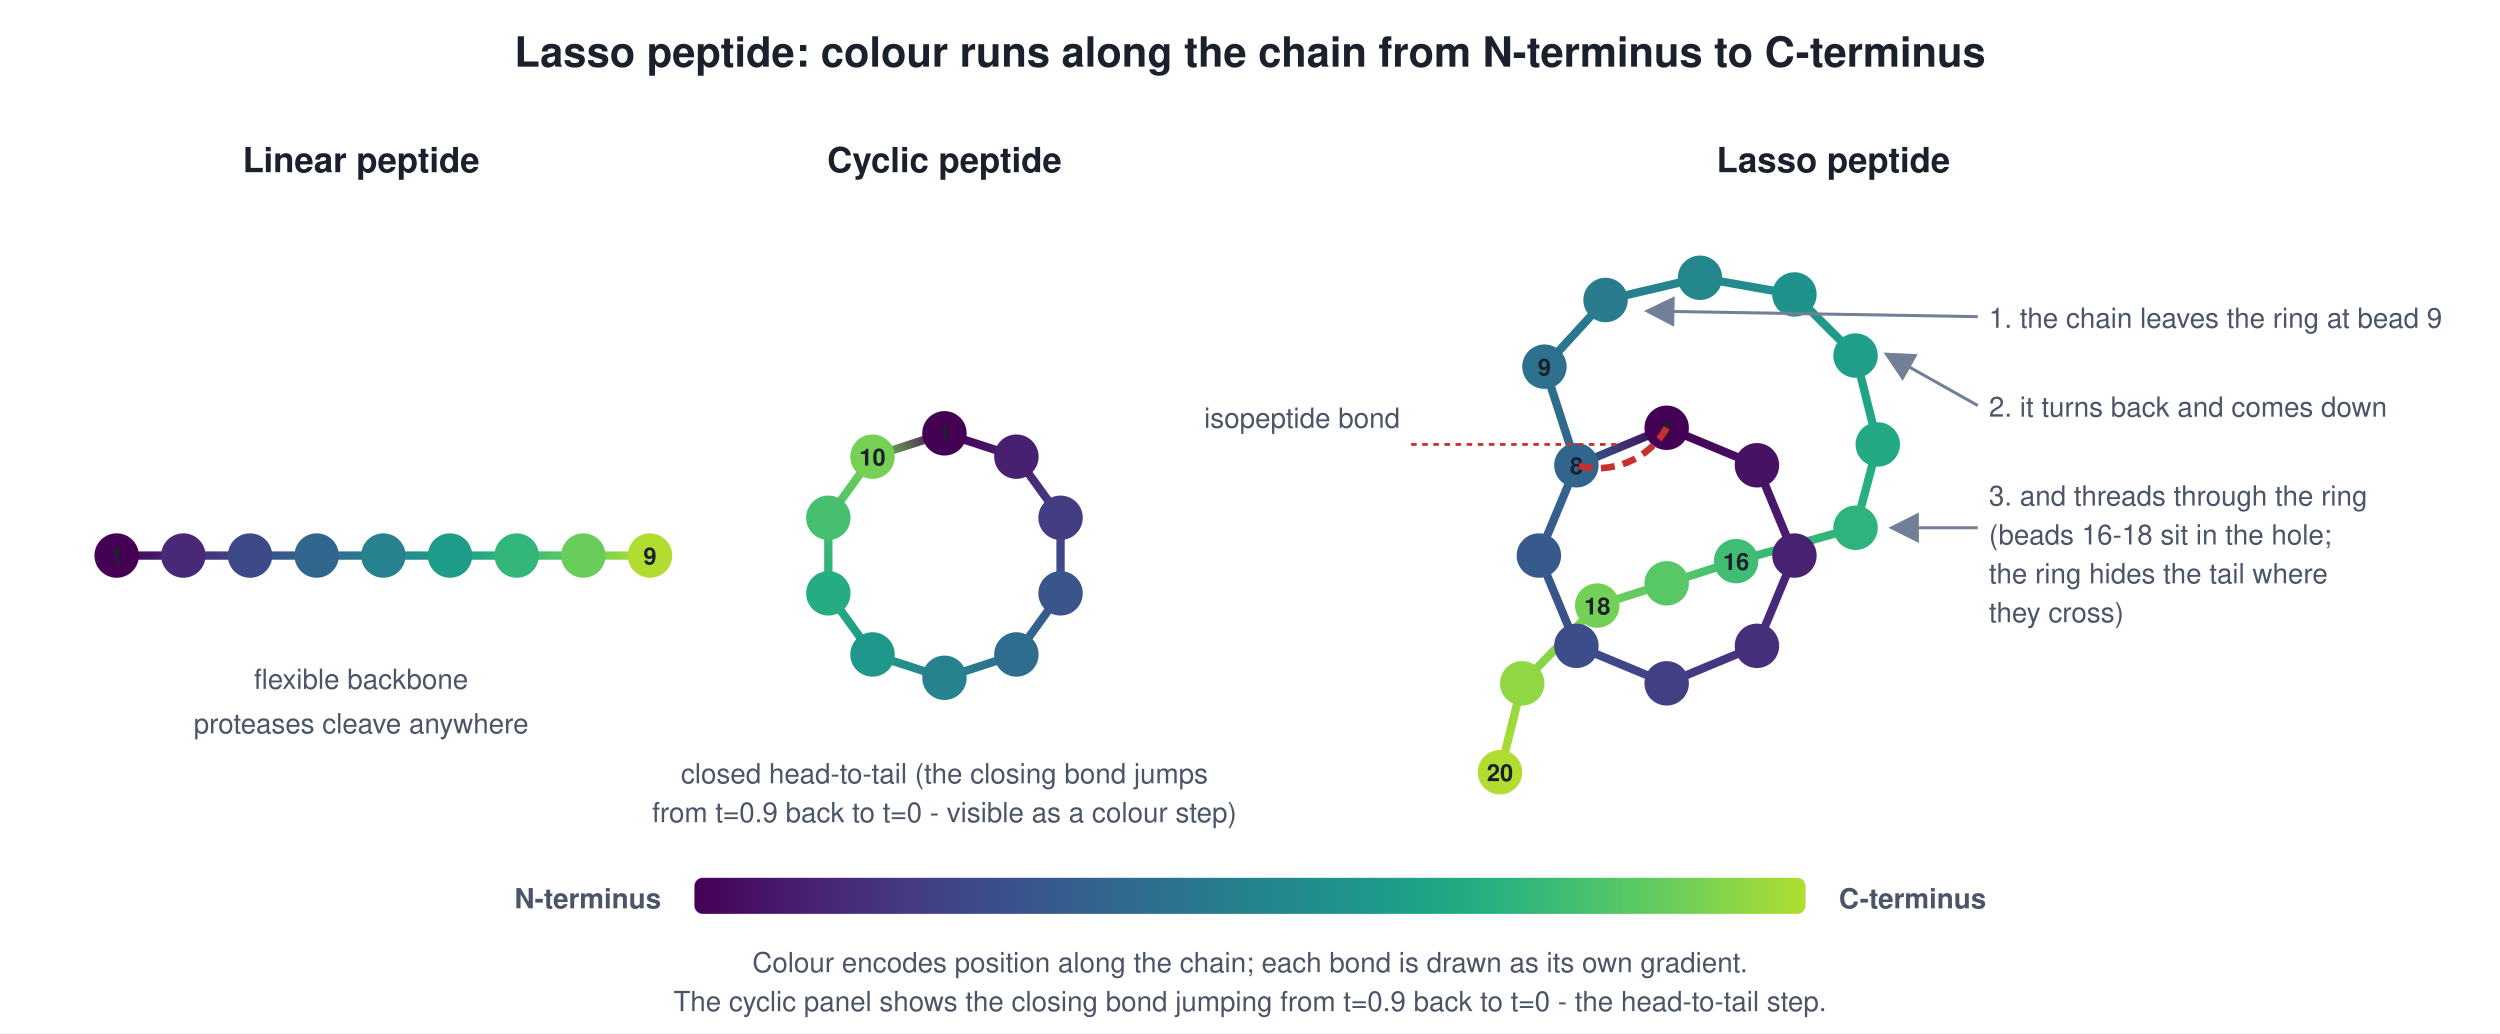
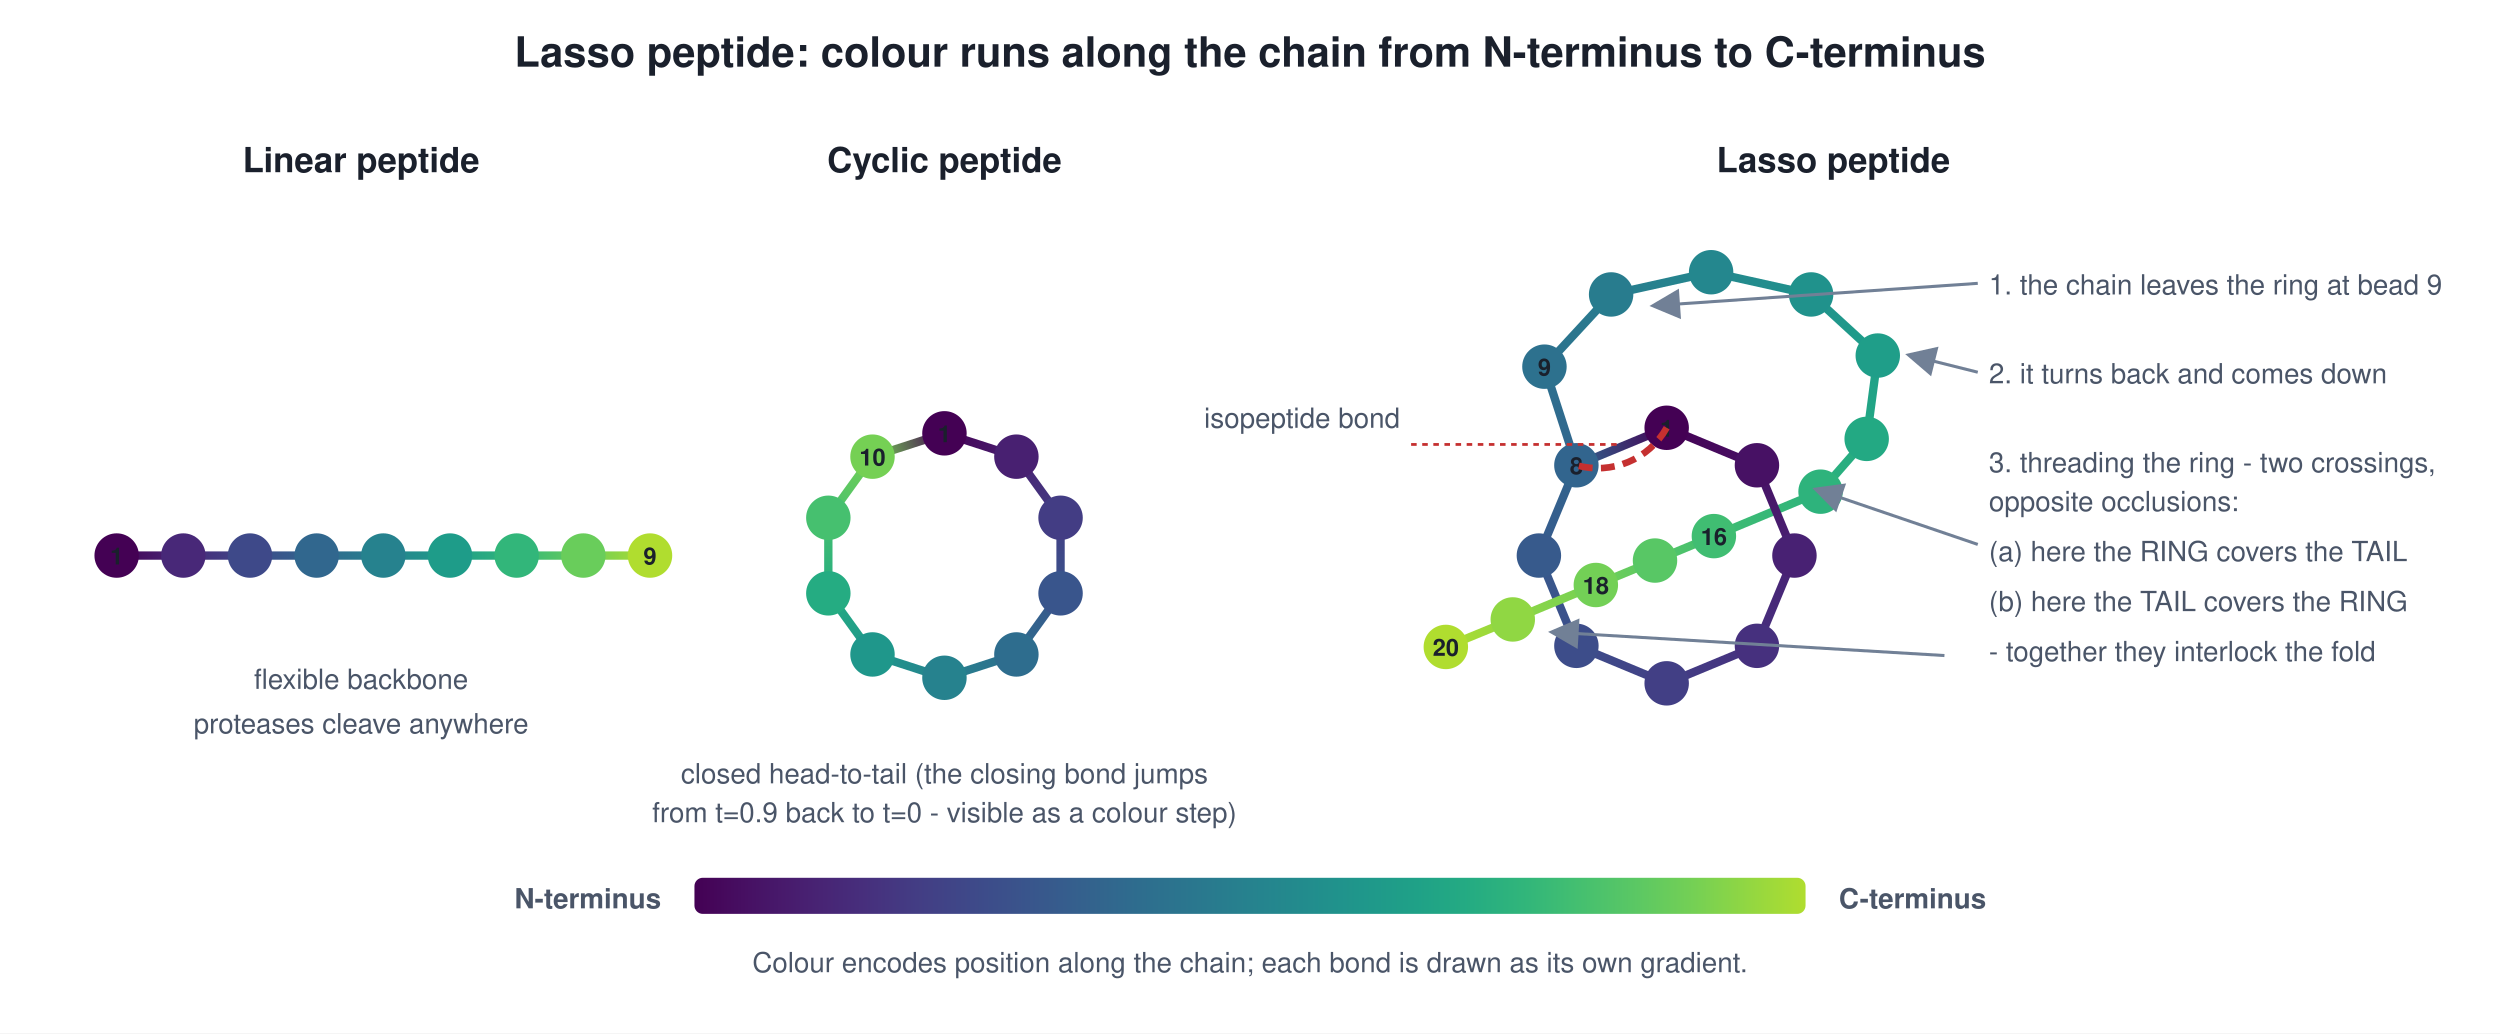
<svg xmlns="http://www.w3.org/2000/svg" viewBox="0 0 900 372" width="900" height="372">
  <rect width="900" height="372" fill="white" />
  <style>
  text { font-family: Helvetica, Arial, sans-serif; fill: #1a202c; }
  .t  { font-size: 15px; font-weight: bold; }
  .xs { font-size: 10px; fill: #4a5568; }
  .lbl { font-size: 12.5px; font-weight: bold; }
</style>
  <defs>
    <marker id="arw" markerWidth="10" markerHeight="10" refX="8" refY="5" orient="auto">
      <path d="M0,0 L10,5 L0,10 z" fill="#718096" />
    </marker>
    <linearGradient id="gl0" gradientUnits="userSpaceOnUse" x1="42.0" y1="200.0" x2="66.0" y2="200.0">
      <stop offset="0" stop-color="#440154" />
      <stop offset="1" stop-color="#482878" />
    </linearGradient>
    <linearGradient id="gl1" gradientUnits="userSpaceOnUse" x1="66.0" y1="200.0" x2="90.0" y2="200.0">
      <stop offset="0" stop-color="#482878" />
      <stop offset="1" stop-color="#3e4989" />
    </linearGradient>
    <linearGradient id="gl2" gradientUnits="userSpaceOnUse" x1="90.0" y1="200.0" x2="114.0" y2="200.0">
      <stop offset="0" stop-color="#3e4989" />
      <stop offset="1" stop-color="#31678e" />
    </linearGradient>
    <linearGradient id="gl3" gradientUnits="userSpaceOnUse" x1="114.0" y1="200.0" x2="138.0" y2="200.0">
      <stop offset="0" stop-color="#31678e" />
      <stop offset="1" stop-color="#26828e" />
    </linearGradient>
    <linearGradient id="gl4" gradientUnits="userSpaceOnUse" x1="138.0" y1="200.0" x2="162.0" y2="200.0">
      <stop offset="0" stop-color="#26828e" />
      <stop offset="1" stop-color="#1e9c89" />
    </linearGradient>
    <linearGradient id="gl5" gradientUnits="userSpaceOnUse" x1="162.0" y1="200.0" x2="186.0" y2="200.0">
      <stop offset="0" stop-color="#1e9c89" />
      <stop offset="1" stop-color="#32b67a" />
    </linearGradient>
    <linearGradient id="gl6" gradientUnits="userSpaceOnUse" x1="186.0" y1="200.0" x2="210.0" y2="200.0">
      <stop offset="0" stop-color="#32b67a" />
      <stop offset="1" stop-color="#69cd5b" />
    </linearGradient>
    <linearGradient id="gl7" gradientUnits="userSpaceOnUse" x1="210.0" y1="200.0" x2="234.0" y2="200.0">
      <stop offset="0" stop-color="#69cd5b" />
      <stop offset="1" stop-color="#b0dd2f" />
    </linearGradient>
    <linearGradient id="gc0" gradientUnits="userSpaceOnUse" x1="340.0" y1="156.0" x2="365.9" y2="164.4">
      <stop offset="0" stop-color="#440154" />
      <stop offset="1" stop-color="#482071" />
    </linearGradient>
    <linearGradient id="gc1" gradientUnits="userSpaceOnUse" x1="365.9" y1="164.4" x2="381.8" y2="186.4">
      <stop offset="0" stop-color="#482071" />
      <stop offset="1" stop-color="#433d84" />
    </linearGradient>
    <linearGradient id="gc2" gradientUnits="userSpaceOnUse" x1="381.8" y1="186.4" x2="381.8" y2="213.6">
      <stop offset="0" stop-color="#433d84" />
      <stop offset="1" stop-color="#39558c" />
    </linearGradient>
    <linearGradient id="gc3" gradientUnits="userSpaceOnUse" x1="381.8" y1="213.6" x2="365.9" y2="235.6">
      <stop offset="0" stop-color="#39558c" />
      <stop offset="1" stop-color="#2e6d8e" />
    </linearGradient>
    <linearGradient id="gc4" gradientUnits="userSpaceOnUse" x1="365.9" y1="235.6" x2="340.0" y2="244.0">
      <stop offset="0" stop-color="#2e6d8e" />
      <stop offset="1" stop-color="#26828e" />
    </linearGradient>
    <linearGradient id="gc5" gradientUnits="userSpaceOnUse" x1="340.0" y1="244.0" x2="314.1" y2="235.6">
      <stop offset="0" stop-color="#26828e" />
      <stop offset="1" stop-color="#1f978b" />
    </linearGradient>
    <linearGradient id="gc6" gradientUnits="userSpaceOnUse" x1="314.1" y1="235.6" x2="298.2" y2="213.6">
      <stop offset="0" stop-color="#1f978b" />
      <stop offset="1" stop-color="#25ac82" />
    </linearGradient>
    <linearGradient id="gc7" gradientUnits="userSpaceOnUse" x1="298.2" y1="213.6" x2="298.2" y2="186.4">
      <stop offset="0" stop-color="#25ac82" />
      <stop offset="1" stop-color="#46c06f" />
    </linearGradient>
    <linearGradient id="gc8" gradientUnits="userSpaceOnUse" x1="298.2" y1="186.4" x2="314.1" y2="164.4">
      <stop offset="0" stop-color="#46c06f" />
      <stop offset="1" stop-color="#75d054" />
    </linearGradient>
    <linearGradient id="gc9" gradientUnits="userSpaceOnUse" x1="314.1" y1="164.4" x2="340.0" y2="156.0">
      <stop offset="0" stop-color="#75d054" />
      <stop offset="1" stop-color="#440154" />
    </linearGradient>
-     <linearGradient id="gt0" gradientUnits="userSpaceOnUse" x1="556.0" y1="132.0" x2="578.0" y2="108.0">
-       <stop offset="0" stop-color="#2d718e" />
-       <stop offset="1" stop-color="#287c8e" />
-     </linearGradient>
-     <linearGradient id="gt1" gradientUnits="userSpaceOnUse" x1="578.0" y1="108.0" x2="612.0" y2="100.0">
-       <stop offset="0" stop-color="#287c8e" />
-       <stop offset="1" stop-color="#24878e" />
-     </linearGradient>
-     <linearGradient id="gt2" gradientUnits="userSpaceOnUse" x1="612.0" y1="100.0" x2="646.0" y2="106.0">
-       <stop offset="0" stop-color="#24878e" />
-       <stop offset="1" stop-color="#20928c" />
-     </linearGradient>
-     <linearGradient id="gt3" gradientUnits="userSpaceOnUse" x1="646.0" y1="106.0" x2="668.0" y2="128.0">
-       <stop offset="0" stop-color="#20928c" />
-       <stop offset="1" stop-color="#1f9e89" />
-     </linearGradient>
-     <linearGradient id="gt4" gradientUnits="userSpaceOnUse" x1="668.0" y1="128.0" x2="676.0" y2="160.0">
-       <stop offset="0" stop-color="#1f9e89" />
-       <stop offset="1" stop-color="#23a983" />
-     </linearGradient>
-     <linearGradient id="gt5" gradientUnits="userSpaceOnUse" x1="676.0" y1="160.0" x2="668.0" y2="190.0">
-       <stop offset="0" stop-color="#23a983" />
-       <stop offset="1" stop-color="#2eb37c" />
-     </linearGradient>
-     <linearGradient id="gt6" gradientUnits="userSpaceOnUse" x1="668.0" y1="190.0" x2="625.0" y2="202.0">
-       <stop offset="0" stop-color="#2eb37c" />
-       <stop offset="1" stop-color="#40bd72" />
-     </linearGradient>
-     <linearGradient id="gt7" gradientUnits="userSpaceOnUse" x1="625.0" y1="202.0" x2="600.0" y2="210.0">
-       <stop offset="0" stop-color="#40bd72" />
-       <stop offset="1" stop-color="#58c765" />
-     </linearGradient>
-     <linearGradient id="gt8" gradientUnits="userSpaceOnUse" x1="600.0" y1="210.0" x2="575.0" y2="218.0">
-       <stop offset="0" stop-color="#58c765" />
-       <stop offset="1" stop-color="#73d056" />
-     </linearGradient>
-     <linearGradient id="gt9" gradientUnits="userSpaceOnUse" x1="575.0" y1="218.0" x2="548.0" y2="246.0">
-       <stop offset="0" stop-color="#73d056" />
-       <stop offset="1" stop-color="#90d743" />
-     </linearGradient>
-     <linearGradient id="gt10" gradientUnits="userSpaceOnUse" x1="548.0" y1="246.0" x2="540.0" y2="278.0">
-       <stop offset="0" stop-color="#90d743" />
-       <stop offset="1" stop-color="#b0dd2f" />
-     </linearGradient>
    <linearGradient id="g89" gradientUnits="userSpaceOnUse" x1="567.5" y1="167.5" x2="556.0" y2="132.0">
      <stop offset="0" stop-color="#32658e" />
      <stop offset="1" stop-color="#2d718e" />
    </linearGradient>
+     <linearGradient id="gtA0" gradientUnits="userSpaceOnUse" x1="556.0" y1="132.0" x2="580.0" y2="106.0">
+       <stop offset="0" stop-color="#2d718e" />
+       <stop offset="1" stop-color="#287c8e" />
+     </linearGradient>
+     <linearGradient id="gtA1" gradientUnits="userSpaceOnUse" x1="580.0" y1="106.0" x2="616.0" y2="98.0">
+       <stop offset="0" stop-color="#287c8e" />
+       <stop offset="1" stop-color="#24878e" />
+     </linearGradient>
+     <linearGradient id="gtA2" gradientUnits="userSpaceOnUse" x1="616.0" y1="98.0" x2="652.0" y2="106.0">
+       <stop offset="0" stop-color="#24878e" />
+       <stop offset="1" stop-color="#20928c" />
+     </linearGradient>
+     <linearGradient id="gtA3" gradientUnits="userSpaceOnUse" x1="652.0" y1="106.0" x2="676.0" y2="128.0">
+       <stop offset="0" stop-color="#20928c" />
+       <stop offset="1" stop-color="#1f9e89" />
+     </linearGradient>
+     <linearGradient id="gtA4" gradientUnits="userSpaceOnUse" x1="676.0" y1="128.0" x2="672.0" y2="158.0">
+       <stop offset="0" stop-color="#1f9e89" />
+       <stop offset="1" stop-color="#23a983" />
+     </linearGradient>
+     <linearGradient id="gtA5" gradientUnits="userSpaceOnUse" x1="672.0" y1="158.0" x2="655.4" y2="177.0">
+       <stop offset="0" stop-color="#23a983" />
+       <stop offset="1" stop-color="#2eb37c" />
+     </linearGradient>
+     <linearGradient id="gtA6" gradientUnits="userSpaceOnUse" x1="655.4" y1="177.0" x2="617.0" y2="193.0">
+       <stop offset="0" stop-color="#2eb37c" />
+       <stop offset="1" stop-color="#40bd72" />
+     </linearGradient>
    <linearGradient id="gr0" gradientUnits="userSpaceOnUse" x1="600.0" y1="154.0" x2="632.5" y2="167.5">
      <stop offset="0" stop-color="#440154" />
      <stop offset="1" stop-color="#471164" />
    </linearGradient>
    <linearGradient id="gr1" gradientUnits="userSpaceOnUse" x1="632.5" y1="167.5" x2="646.0" y2="200.0">
      <stop offset="0" stop-color="#471164" />
      <stop offset="1" stop-color="#482173" />
    </linearGradient>
    <linearGradient id="gr2" gradientUnits="userSpaceOnUse" x1="646.0" y1="200.0" x2="632.5" y2="232.5">
      <stop offset="0" stop-color="#482173" />
      <stop offset="1" stop-color="#46307e" />
    </linearGradient>
    <linearGradient id="gr3" gradientUnits="userSpaceOnUse" x1="632.5" y1="232.5" x2="600.0" y2="246.0">
      <stop offset="0" stop-color="#46307e" />
      <stop offset="1" stop-color="#423f85" />
    </linearGradient>
    <linearGradient id="gr4" gradientUnits="userSpaceOnUse" x1="600.0" y1="246.0" x2="567.5" y2="232.5">
      <stop offset="0" stop-color="#423f85" />
      <stop offset="1" stop-color="#3d4d8a" />
    </linearGradient>
    <linearGradient id="gr5" gradientUnits="userSpaceOnUse" x1="567.5" y1="232.5" x2="554.0" y2="200.0">
      <stop offset="0" stop-color="#3d4d8a" />
      <stop offset="1" stop-color="#375a8c" />
    </linearGradient>
    <linearGradient id="gr6" gradientUnits="userSpaceOnUse" x1="554.0" y1="200.0" x2="567.5" y2="167.5">
      <stop offset="0" stop-color="#375a8c" />
      <stop offset="1" stop-color="#32658e" />
    </linearGradient>
    <linearGradient id="gr7" gradientUnits="userSpaceOnUse" x1="567.5" y1="167.5" x2="600.0" y2="154.0">
      <stop offset="0" stop-color="#32658e" />
      <stop offset="1" stop-color="#440154" />
+     </linearGradient>
+     <linearGradient id="gtB7" gradientUnits="userSpaceOnUse" x1="617.0" y1="193.0" x2="595.8" y2="201.8">
+       <stop offset="0" stop-color="#40bd72" />
+       <stop offset="1" stop-color="#58c765" />
+     </linearGradient>
+     <linearGradient id="gtB8" gradientUnits="userSpaceOnUse" x1="595.8" y1="201.8" x2="574.5" y2="210.6">
+       <stop offset="0" stop-color="#58c765" />
+       <stop offset="1" stop-color="#73d056" />
+     </linearGradient>
+     <linearGradient id="gtB9" gradientUnits="userSpaceOnUse" x1="574.5" y1="210.6" x2="544.6" y2="223.0">
+       <stop offset="0" stop-color="#73d056" />
+       <stop offset="1" stop-color="#90d743" />
+     </linearGradient>
+     <linearGradient id="gtB10" gradientUnits="userSpaceOnUse" x1="544.6" y1="223.0" x2="520.5" y2="232.9">
+       <stop offset="0" stop-color="#90d743" />
+       <stop offset="1" stop-color="#b0dd2f" />
    </linearGradient>
  </defs>
  <text x="450.0" y="24" text-anchor="middle" class="t">Lasso peptide: colour runs along the chain from N-terminus to C-terminus</text>
  <text x="130" y="62" text-anchor="middle" class="lbl">Linear peptide</text>
  <line x1="42.0" y1="200.0" x2="66.0" y2="200.0" stroke="url(#gl0)" stroke-width="3.0" stroke-linecap="round" />
  <line x1="66.0" y1="200.0" x2="90.0" y2="200.0" stroke="url(#gl1)" stroke-width="3.0" stroke-linecap="round" />
  <line x1="90.0" y1="200.0" x2="114.0" y2="200.0" stroke="url(#gl2)" stroke-width="3.0" stroke-linecap="round" />
  <line x1="114.0" y1="200.0" x2="138.0" y2="200.0" stroke="url(#gl3)" stroke-width="3.0" stroke-linecap="round" />
  <line x1="138.0" y1="200.0" x2="162.0" y2="200.0" stroke="url(#gl4)" stroke-width="3.0" stroke-linecap="round" />
  <line x1="162.0" y1="200.0" x2="186.0" y2="200.0" stroke="url(#gl5)" stroke-width="3.0" stroke-linecap="round" />
  <line x1="186.0" y1="200.0" x2="210.0" y2="200.0" stroke="url(#gl6)" stroke-width="3.0" stroke-linecap="round" />
  <line x1="210.0" y1="200.0" x2="234.0" y2="200.0" stroke="url(#gl7)" stroke-width="3.0" stroke-linecap="round" />
  <circle cx="42.0" cy="200.0" r="8.0" fill="#440154" />
  <text x="42.0" y="203.2" text-anchor="middle" font-size="8.5" font-weight="bold" fill="#ffffff">1</text>
  <circle cx="66.0" cy="200.0" r="8.0" fill="#482878" />
  <circle cx="90.0" cy="200.0" r="8.0" fill="#3e4989" />
  <circle cx="114.0" cy="200.0" r="8.0" fill="#31678e" />
  <circle cx="138.0" cy="200.0" r="8.0" fill="#26828e" />
  <circle cx="162.0" cy="200.0" r="8.0" fill="#1e9c89" />
  <circle cx="186.0" cy="200.0" r="8.0" fill="#32b67a" />
  <circle cx="210.0" cy="200.0" r="8.0" fill="#69cd5b" />
  <circle cx="234.0" cy="200.0" r="8.0" fill="#b0dd2f" />
  <text x="234.0" y="203.2" text-anchor="middle" font-size="8.5" font-weight="bold" fill="#ffffff">9</text>
  <text x="130" y="248" text-anchor="middle" class="xs">flexible backbone</text>
  <text x="130" y="264" text-anchor="middle" class="xs">proteases cleave anywhere</text>
  <text x="340" y="62" text-anchor="middle" class="lbl">Cyclic peptide</text>
  <line x1="340.0" y1="156.0" x2="365.9" y2="164.4" stroke="url(#gc0)" stroke-width="3.0" stroke-linecap="round" />
  <line x1="365.9" y1="164.4" x2="381.8" y2="186.4" stroke="url(#gc1)" stroke-width="3.0" stroke-linecap="round" />
  <line x1="381.8" y1="186.4" x2="381.8" y2="213.6" stroke="url(#gc2)" stroke-width="3.0" stroke-linecap="round" />
  <line x1="381.8" y1="213.6" x2="365.9" y2="235.6" stroke="url(#gc3)" stroke-width="3.0" stroke-linecap="round" />
  <line x1="365.9" y1="235.6" x2="340.0" y2="244.0" stroke="url(#gc4)" stroke-width="3.0" stroke-linecap="round" />
  <line x1="340.0" y1="244.0" x2="314.1" y2="235.6" stroke="url(#gc5)" stroke-width="3.0" stroke-linecap="round" />
  <line x1="314.1" y1="235.6" x2="298.2" y2="213.6" stroke="url(#gc6)" stroke-width="3.0" stroke-linecap="round" />
  <line x1="298.2" y1="213.6" x2="298.2" y2="186.4" stroke="url(#gc7)" stroke-width="3.0" stroke-linecap="round" />
  <line x1="298.2" y1="186.4" x2="314.1" y2="164.4" stroke="url(#gc8)" stroke-width="3.0" stroke-linecap="round" />
  <line x1="314.1" y1="164.4" x2="340.0" y2="156.0" stroke="url(#gc9)" stroke-width="3.0" stroke-linecap="round" />
  <circle cx="340.0" cy="156.0" r="8.0" fill="#440154" />
  <text x="340.0" y="159.2" text-anchor="middle" font-size="8.5" font-weight="bold" fill="#ffffff">1</text>
  <circle cx="365.9" cy="164.4" r="8.0" fill="#482071" />
  <circle cx="381.8" cy="186.4" r="8.0" fill="#433d84" />
  <circle cx="381.8" cy="213.6" r="8.0" fill="#39558c" />
  <circle cx="365.9" cy="235.6" r="8.0" fill="#2e6d8e" />
  <circle cx="340.0" cy="244.0" r="8.0" fill="#26828e" />
  <circle cx="314.1" cy="235.6" r="8.0" fill="#1f978b" />
  <circle cx="298.2" cy="213.6" r="8.0" fill="#25ac82" />
  <circle cx="298.2" cy="186.4" r="8.0" fill="#46c06f" />
  <circle cx="314.1" cy="164.4" r="8.0" fill="#75d054" />
  <text x="314.1" y="167.6" text-anchor="middle" font-size="8.5" font-weight="bold" fill="#ffffff">10</text>
  <text x="340" y="282" text-anchor="middle" class="xs">closed head-to-tail (the closing bond jumps</text>
  <text x="340" y="296" text-anchor="middle" class="xs">from t=0.9 back to t=0 - visible as a colour step)</text>
  <text x="660" y="62" text-anchor="middle" class="lbl">Lasso peptide</text>
-   <line x1="556.0" y1="132.0" x2="578.0" y2="108.0" stroke="url(#gt0)" stroke-width="3.0" stroke-linecap="round" />
-   <line x1="578.0" y1="108.0" x2="612.0" y2="100.0" stroke="url(#gt1)" stroke-width="3.0" stroke-linecap="round" />
-   <line x1="612.0" y1="100.0" x2="646.0" y2="106.0" stroke="url(#gt2)" stroke-width="3.0" stroke-linecap="round" />
-   <line x1="646.0" y1="106.0" x2="668.0" y2="128.0" stroke="url(#gt3)" stroke-width="3.0" stroke-linecap="round" />
-   <line x1="668.0" y1="128.0" x2="676.0" y2="160.0" stroke="url(#gt4)" stroke-width="3.0" stroke-linecap="round" />
-   <line x1="676.0" y1="160.0" x2="668.0" y2="190.0" stroke="url(#gt5)" stroke-width="3.0" stroke-linecap="round" />
-   <line x1="668.0" y1="190.0" x2="625.0" y2="202.0" stroke="url(#gt6)" stroke-width="3.0" stroke-linecap="round" />
-   <line x1="625.0" y1="202.0" x2="600.0" y2="210.0" stroke="url(#gt7)" stroke-width="3.0" stroke-linecap="round" />
-   <line x1="600.0" y1="210.0" x2="575.0" y2="218.0" stroke="url(#gt8)" stroke-width="3.0" stroke-linecap="round" />
-   <line x1="575.0" y1="218.0" x2="548.0" y2="246.0" stroke="url(#gt9)" stroke-width="3.0" stroke-linecap="round" />
-   <line x1="548.0" y1="246.0" x2="540.0" y2="278.0" stroke="url(#gt10)" stroke-width="3.0" stroke-linecap="round" />
  <line x1="567.5" y1="167.5" x2="556.0" y2="132.0" stroke="url(#g89)" stroke-width="3.0" stroke-linecap="round" />
+   <line x1="556.0" y1="132.0" x2="580.0" y2="106.0" stroke="url(#gtA0)" stroke-width="3.0" stroke-linecap="round" />
+   <line x1="580.0" y1="106.0" x2="616.0" y2="98.0" stroke="url(#gtA1)" stroke-width="3.0" stroke-linecap="round" />
+   <line x1="616.0" y1="98.0" x2="652.0" y2="106.0" stroke="url(#gtA2)" stroke-width="3.0" stroke-linecap="round" />
+   <line x1="652.0" y1="106.0" x2="676.0" y2="128.0" stroke="url(#gtA3)" stroke-width="3.0" stroke-linecap="round" />
+   <line x1="676.0" y1="128.0" x2="672.0" y2="158.0" stroke="url(#gtA4)" stroke-width="3.0" stroke-linecap="round" />
+   <line x1="672.0" y1="158.0" x2="655.4" y2="177.0" stroke="url(#gtA5)" stroke-width="3.0" stroke-linecap="round" />
+   <line x1="655.4" y1="177.0" x2="617.0" y2="193.0" stroke="url(#gtA6)" stroke-width="3.0" stroke-linecap="round" />
+   <circle cx="556.0" cy="132.0" r="8.0" fill="#2d718e" />
+   <text x="556.0" y="135.2" text-anchor="middle" font-size="8.5" font-weight="bold" fill="#ffffff">9</text>
+   <circle cx="580.0" cy="106.0" r="8.0" fill="#287c8e" />
+   <circle cx="616.0" cy="98.0" r="8.0" fill="#24878e" />
+   <circle cx="652.0" cy="106.0" r="8.0" fill="#20928c" />
+   <circle cx="676.0" cy="128.0" r="8.0" fill="#1f9e89" />
+   <circle cx="672.0" cy="158.0" r="8.0" fill="#23a983" />
+   <circle cx="655.4" cy="177.0" r="8.0" fill="#2eb37c" />
  <line x1="600.0" y1="154.0" x2="632.5" y2="167.5" stroke="url(#gr0)" stroke-width="3.0" stroke-linecap="round" />
  <line x1="632.5" y1="167.5" x2="646.0" y2="200.0" stroke="url(#gr1)" stroke-width="3.0" stroke-linecap="round" />
  <line x1="646.0" y1="200.0" x2="632.5" y2="232.5" stroke="url(#gr2)" stroke-width="3.0" stroke-linecap="round" />
  <line x1="632.5" y1="232.5" x2="600.0" y2="246.0" stroke="url(#gr3)" stroke-width="3.0" stroke-linecap="round" />
  <line x1="600.0" y1="246.0" x2="567.5" y2="232.5" stroke="url(#gr4)" stroke-width="3.0" stroke-linecap="round" />
  <line x1="567.5" y1="232.5" x2="554.0" y2="200.0" stroke="url(#gr5)" stroke-width="3.0" stroke-linecap="round" />
  <line x1="554.0" y1="200.0" x2="567.5" y2="167.5" stroke="url(#gr6)" stroke-width="3.0" stroke-linecap="round" />
  <line x1="567.5" y1="167.5" x2="600.0" y2="154.0" stroke="url(#gr7)" stroke-width="3.0" stroke-linecap="round" />
-   <circle cx="556.0" cy="132.0" r="8.0" fill="#2d718e" />
-   <text x="556.0" y="135.2" text-anchor="middle" font-size="8.5" font-weight="bold" fill="#ffffff">9</text>
-   <circle cx="578.0" cy="108.0" r="8.0" fill="#287c8e" />
-   <circle cx="612.0" cy="100.0" r="8.0" fill="#24878e" />
-   <circle cx="646.0" cy="106.0" r="8.0" fill="#20928c" />
-   <circle cx="668.0" cy="128.0" r="8.0" fill="#1f9e89" />
-   <circle cx="676.0" cy="160.0" r="8.0" fill="#23a983" />
-   <circle cx="668.0" cy="190.0" r="8.0" fill="#2eb37c" />
-   <circle cx="625.0" cy="202.0" r="8.0" fill="#40bd72" />
-   <text x="625.0" y="205.2" text-anchor="middle" font-size="8.5" font-weight="bold" fill="#ffffff">16</text>
-   <circle cx="600.0" cy="210.0" r="8.0" fill="#58c765" />
-   <circle cx="575.0" cy="218.0" r="8.0" fill="#73d056" />
-   <text x="575.0" y="221.2" text-anchor="middle" font-size="8.5" font-weight="bold" fill="#ffffff">18</text>
-   <circle cx="548.0" cy="246.0" r="8.0" fill="#90d743" />
-   <circle cx="540.0" cy="278.0" r="8.0" fill="#b0dd2f" />
-   <text x="540.0" y="281.2" text-anchor="middle" font-size="8.5" font-weight="bold" fill="#ffffff">20</text>
  <circle cx="600.0" cy="154.0" r="8.0" fill="#440154" />
  <text x="600.0" y="157.2" text-anchor="middle" font-size="8.5" font-weight="bold" fill="#ffffff">1</text>
  <circle cx="632.5" cy="167.5" r="8.0" fill="#471164" />
  <circle cx="646.0" cy="200.0" r="8.0" fill="#482173" />
  <circle cx="632.5" cy="232.5" r="8.0" fill="#46307e" />
  <circle cx="600.0" cy="246.0" r="8.0" fill="#423f85" />
  <circle cx="567.5" cy="232.5" r="8.0" fill="#3d4d8a" />
  <circle cx="554.0" cy="200.0" r="8.0" fill="#375a8c" />
  <circle cx="567.5" cy="167.5" r="8.0" fill="#32658e" />
  <text x="567.5" y="170.7" text-anchor="middle" font-size="8.5" font-weight="bold" fill="#ffffff">8</text>
+   <line x1="617.0" y1="193.0" x2="595.8" y2="201.8" stroke="url(#gtB7)" stroke-width="3.0" stroke-linecap="round" />
+   <line x1="595.8" y1="201.8" x2="574.5" y2="210.6" stroke="url(#gtB8)" stroke-width="3.0" stroke-linecap="round" />
+   <line x1="574.5" y1="210.6" x2="544.6" y2="223.0" stroke="url(#gtB9)" stroke-width="3.0" stroke-linecap="round" />
+   <line x1="544.6" y1="223.0" x2="520.5" y2="232.9" stroke="url(#gtB10)" stroke-width="3.0" stroke-linecap="round" />
+   <circle cx="617.0" cy="193.0" r="8.0" fill="#40bd72" />
+   <text x="617.0" y="196.2" text-anchor="middle" font-size="8.5" font-weight="bold" fill="#ffffff">16</text>
+   <circle cx="595.8" cy="201.8" r="8.0" fill="#58c765" />
+   <circle cx="574.5" cy="210.6" r="8.0" fill="#73d056" />
+   <text x="574.5" y="213.8" text-anchor="middle" font-size="8.5" font-weight="bold" fill="#ffffff">18</text>
+   <circle cx="544.6" cy="223.0" r="8.0" fill="#90d743" />
+   <circle cx="520.5" cy="232.9" r="8.0" fill="#b0dd2f" />
+   <text x="520.5" y="236.1" text-anchor="middle" font-size="8.5" font-weight="bold" fill="#ffffff">20</text>
  <path d="M 600.0 154.0 A 28.5 28.52 0 0 1 567.5 167.5" fill="none" stroke="#c53030" stroke-width="2.4" stroke-dasharray="5 3" />
  <text x="504" y="154" text-anchor="end" class="xs" fill="#c53030">isopeptide bond</text>
  <path d="M 508 160 L 582 160" stroke="#c53030" stroke-width="1" stroke-dasharray="2 2" />
-   <text x="716" y="118" text-anchor="start" class="xs">1. the chain leaves the ring at bead 9</text>
-   <path d="M 712 114 L 594 112" fill="none" stroke="#718096" stroke-width="1.1" marker-end="url(#arw)" />
-   <text x="716" y="150" text-anchor="start" class="xs">2. it turns back and comes down</text>
-   <path d="M 712 146 L 680 128" fill="none" stroke="#718096" stroke-width="1.1" marker-end="url(#arw)" />
-   <text x="716" y="182" text-anchor="start" class="xs">3. and threads through the ring</text>
-   <text x="716" y="196" text-anchor="start" class="xs">   (beads 16-18 sit in the hole;</text>
-   <text x="716" y="210" text-anchor="start" class="xs">   the ring hides the tail where</text>
-   <text x="716" y="224" text-anchor="start" class="xs">   they cross)</text>
-   <path d="M 712 190 L 682 190" fill="none" stroke="#718096" stroke-width="1.1" marker-end="url(#arw)" />
+   <text x="716" y="106" text-anchor="start" class="xs">1. the chain leaves the ring at bead 9</text>
+   <path d="M 712 102 L 596 110" fill="none" stroke="#718096" stroke-width="1.1" marker-end="url(#arw)" />
+   <text x="716" y="138" text-anchor="start" class="xs">2. it turns back and comes down</text>
+   <path d="M 712 134 L 688 128" fill="none" stroke="#718096" stroke-width="1.1" marker-end="url(#arw)" />
+   <text x="716" y="170" text-anchor="start" class="xs">3. threading the ring - two crossings,</text>
+   <text x="716" y="184" text-anchor="start" class="xs">   opposite occlusions:</text>
+   <text x="716" y="202" text-anchor="start" class="xs">   (a) here the RING covers the TAIL</text>
+   <text x="716" y="220" text-anchor="start" class="xs">   (b) here the TAIL covers the RING</text>
+   <text x="716" y="238" text-anchor="start" class="xs">   - together they interlock the fold</text>
+   <path d="M 712 196 L 654.498 176.397" fill="none" stroke="#718096" stroke-width="1.1" marker-end="url(#arw)" />
+   <path d="M 700 236 L 559.502 227.603" fill="none" stroke="#718096" stroke-width="1.1" marker-end="url(#arw)" />
  <defs>
    <linearGradient id="cbar" x1="250" y1="0" x2="650" y2="0" gradientUnits="userSpaceOnUse">
      <stop offset="0.00" stop-color="#440154" />
      <stop offset="0.05" stop-color="#471164" />
      <stop offset="0.10" stop-color="#482071" />
      <stop offset="0.15" stop-color="#472e7c" />
      <stop offset="0.20" stop-color="#433d84" />
      <stop offset="0.25" stop-color="#3e4989" />
      <stop offset="0.30" stop-color="#39558c" />
      <stop offset="0.35" stop-color="#34618d" />
      <stop offset="0.40" stop-color="#2e6d8e" />
      <stop offset="0.45" stop-color="#2a778e" />
      <stop offset="0.50" stop-color="#26828e" />
      <stop offset="0.55" stop-color="#228c8d" />
      <stop offset="0.60" stop-color="#1f978b" />
      <stop offset="0.65" stop-color="#1fa187" />
      <stop offset="0.70" stop-color="#25ac82" />
      <stop offset="0.75" stop-color="#32b67a" />
      <stop offset="0.80" stop-color="#46c06f" />
      <stop offset="0.85" stop-color="#5cc863" />
      <stop offset="0.90" stop-color="#75d054" />
      <stop offset="0.95" stop-color="#93d741" />
      <stop offset="1.00" stop-color="#b0dd2f" />
    </linearGradient>
  </defs>
  <rect x="250" y="316" width="400" height="13" rx="3" fill="url(#cbar)" />
  <text x="238" y="327" text-anchor="end" class="xs" font-weight="bold">N-terminus</text>
  <text x="662" y="327" text-anchor="start" class="xs" font-weight="bold">C-terminus</text>
  <text x="450.0" y="350" text-anchor="middle" class="xs">Colour encodes position along the chain; each bond is drawn as its own gradient.</text>
-   <text x="450.0" y="364" text-anchor="middle" class="xs">The cyclic panel shows the closing bond jumping from t=0.9 back to t=0 - the head-to-tail step.</text>
</svg>
